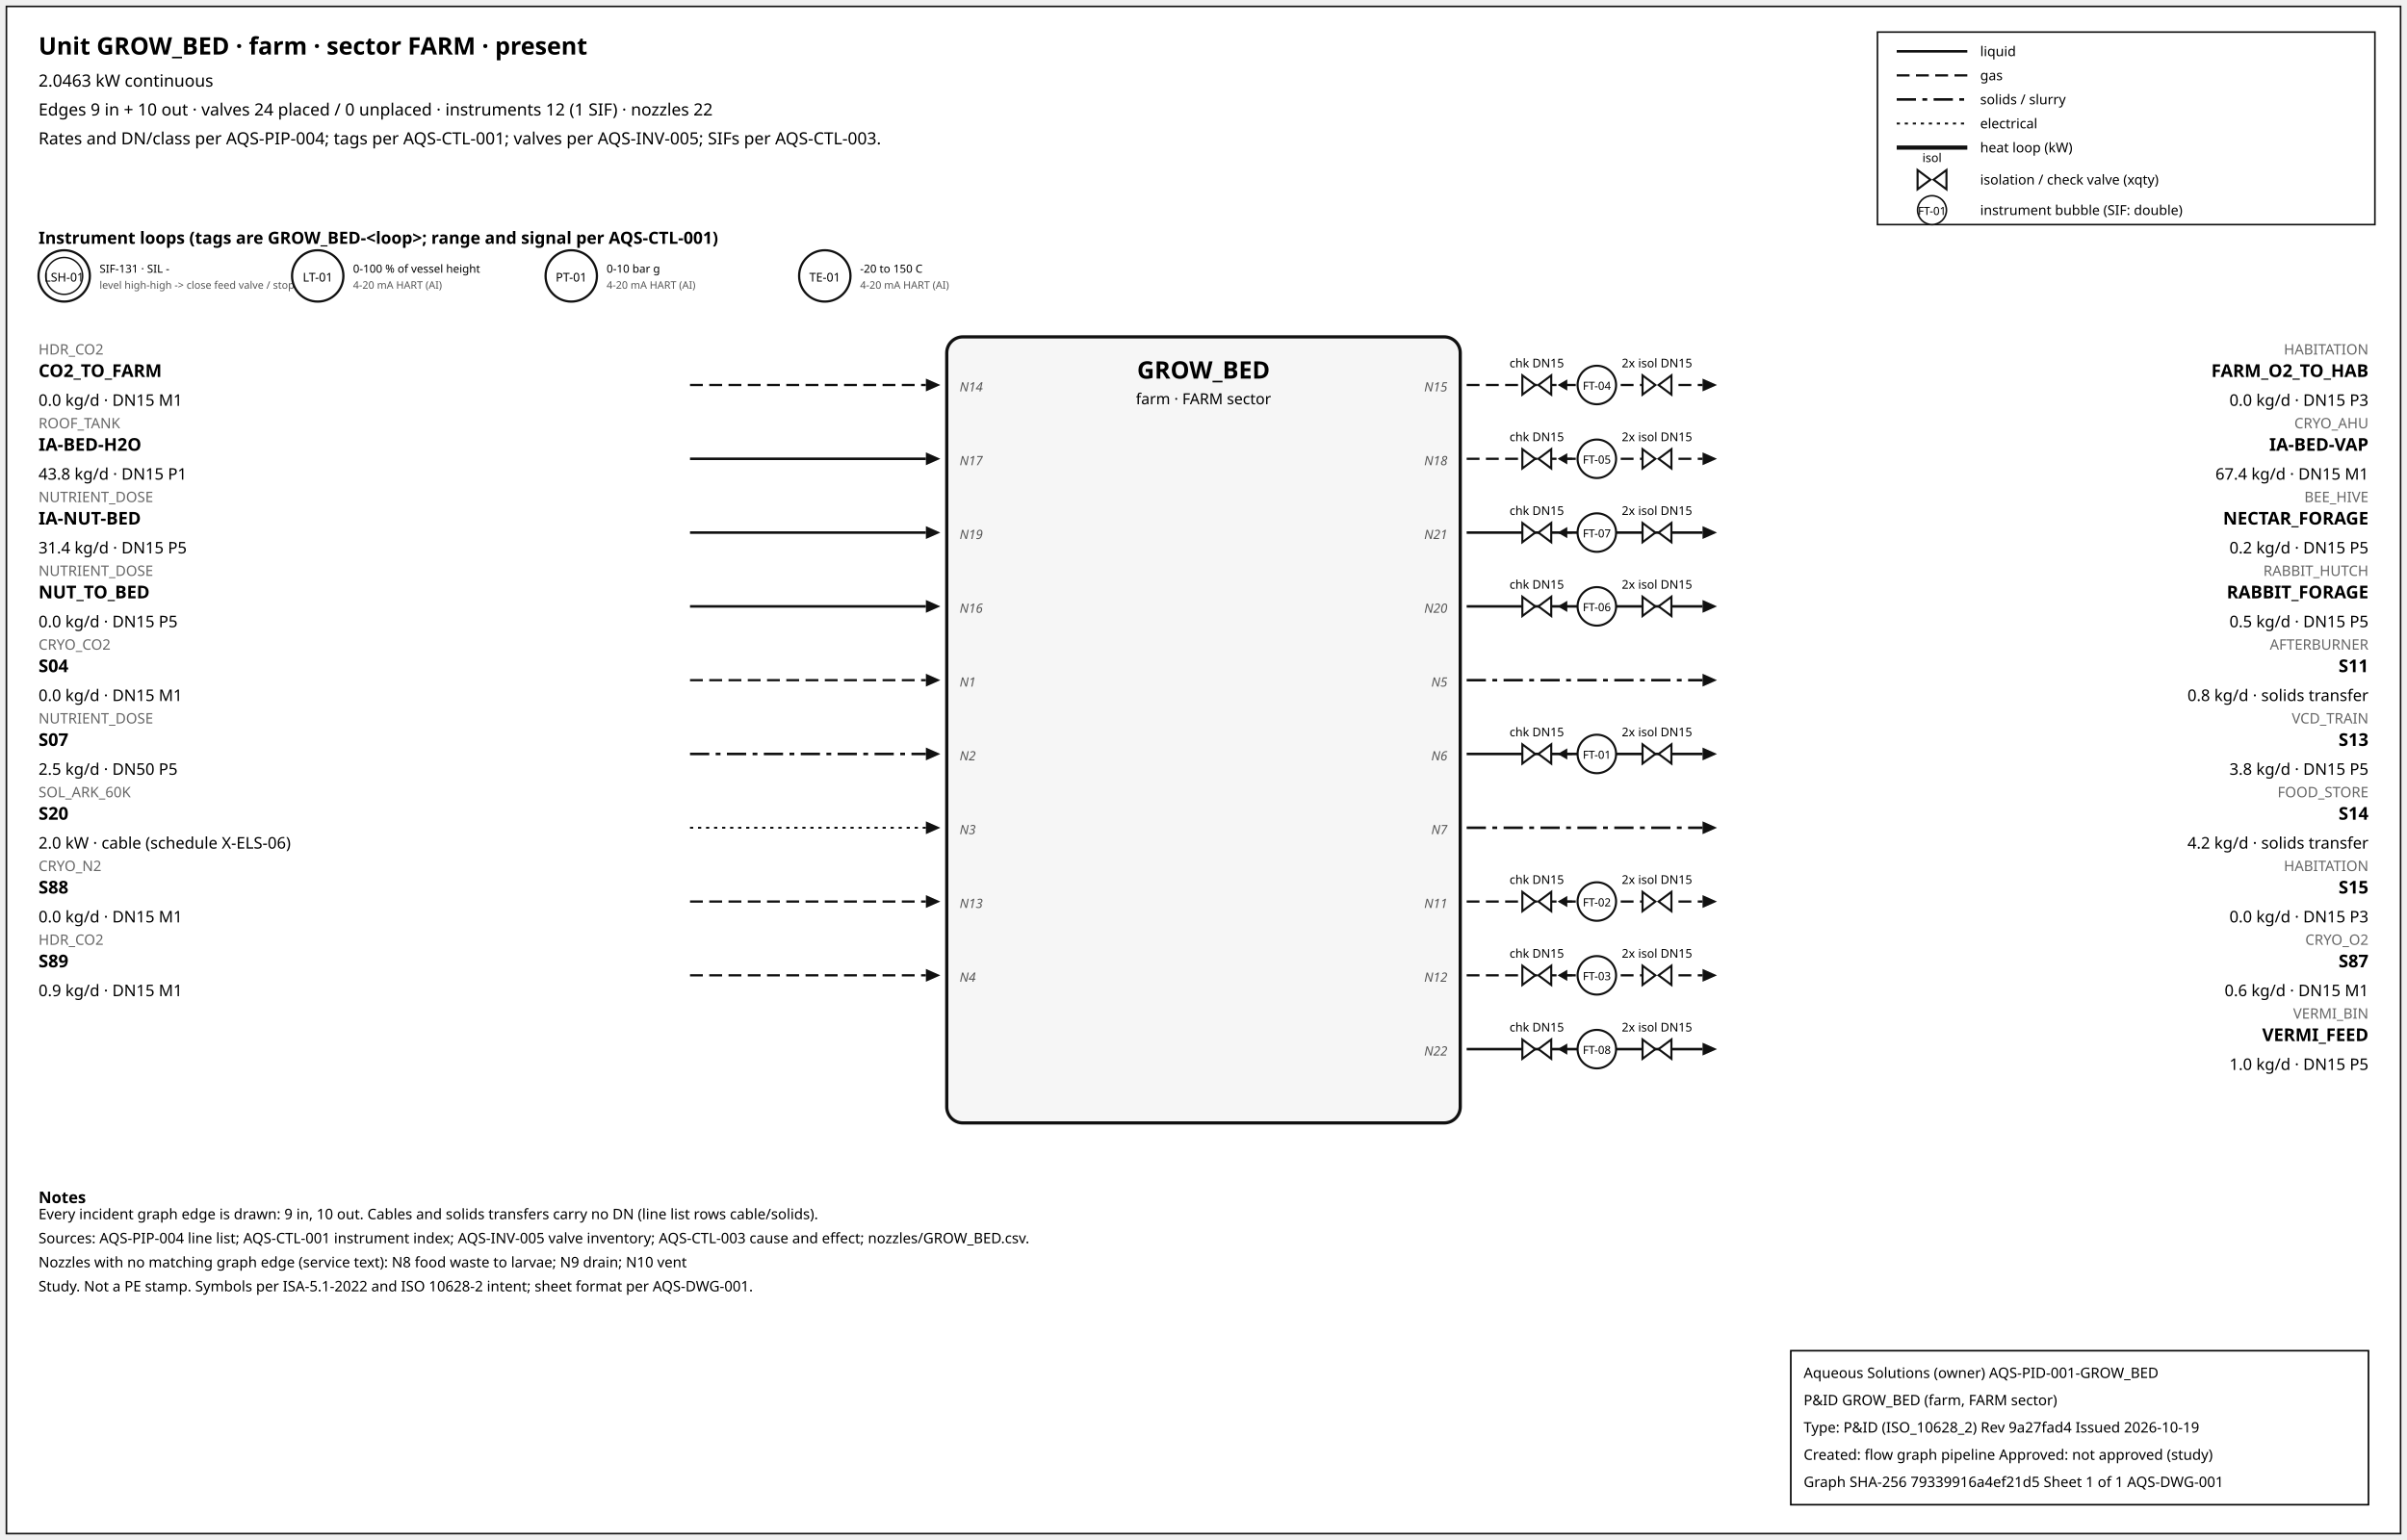
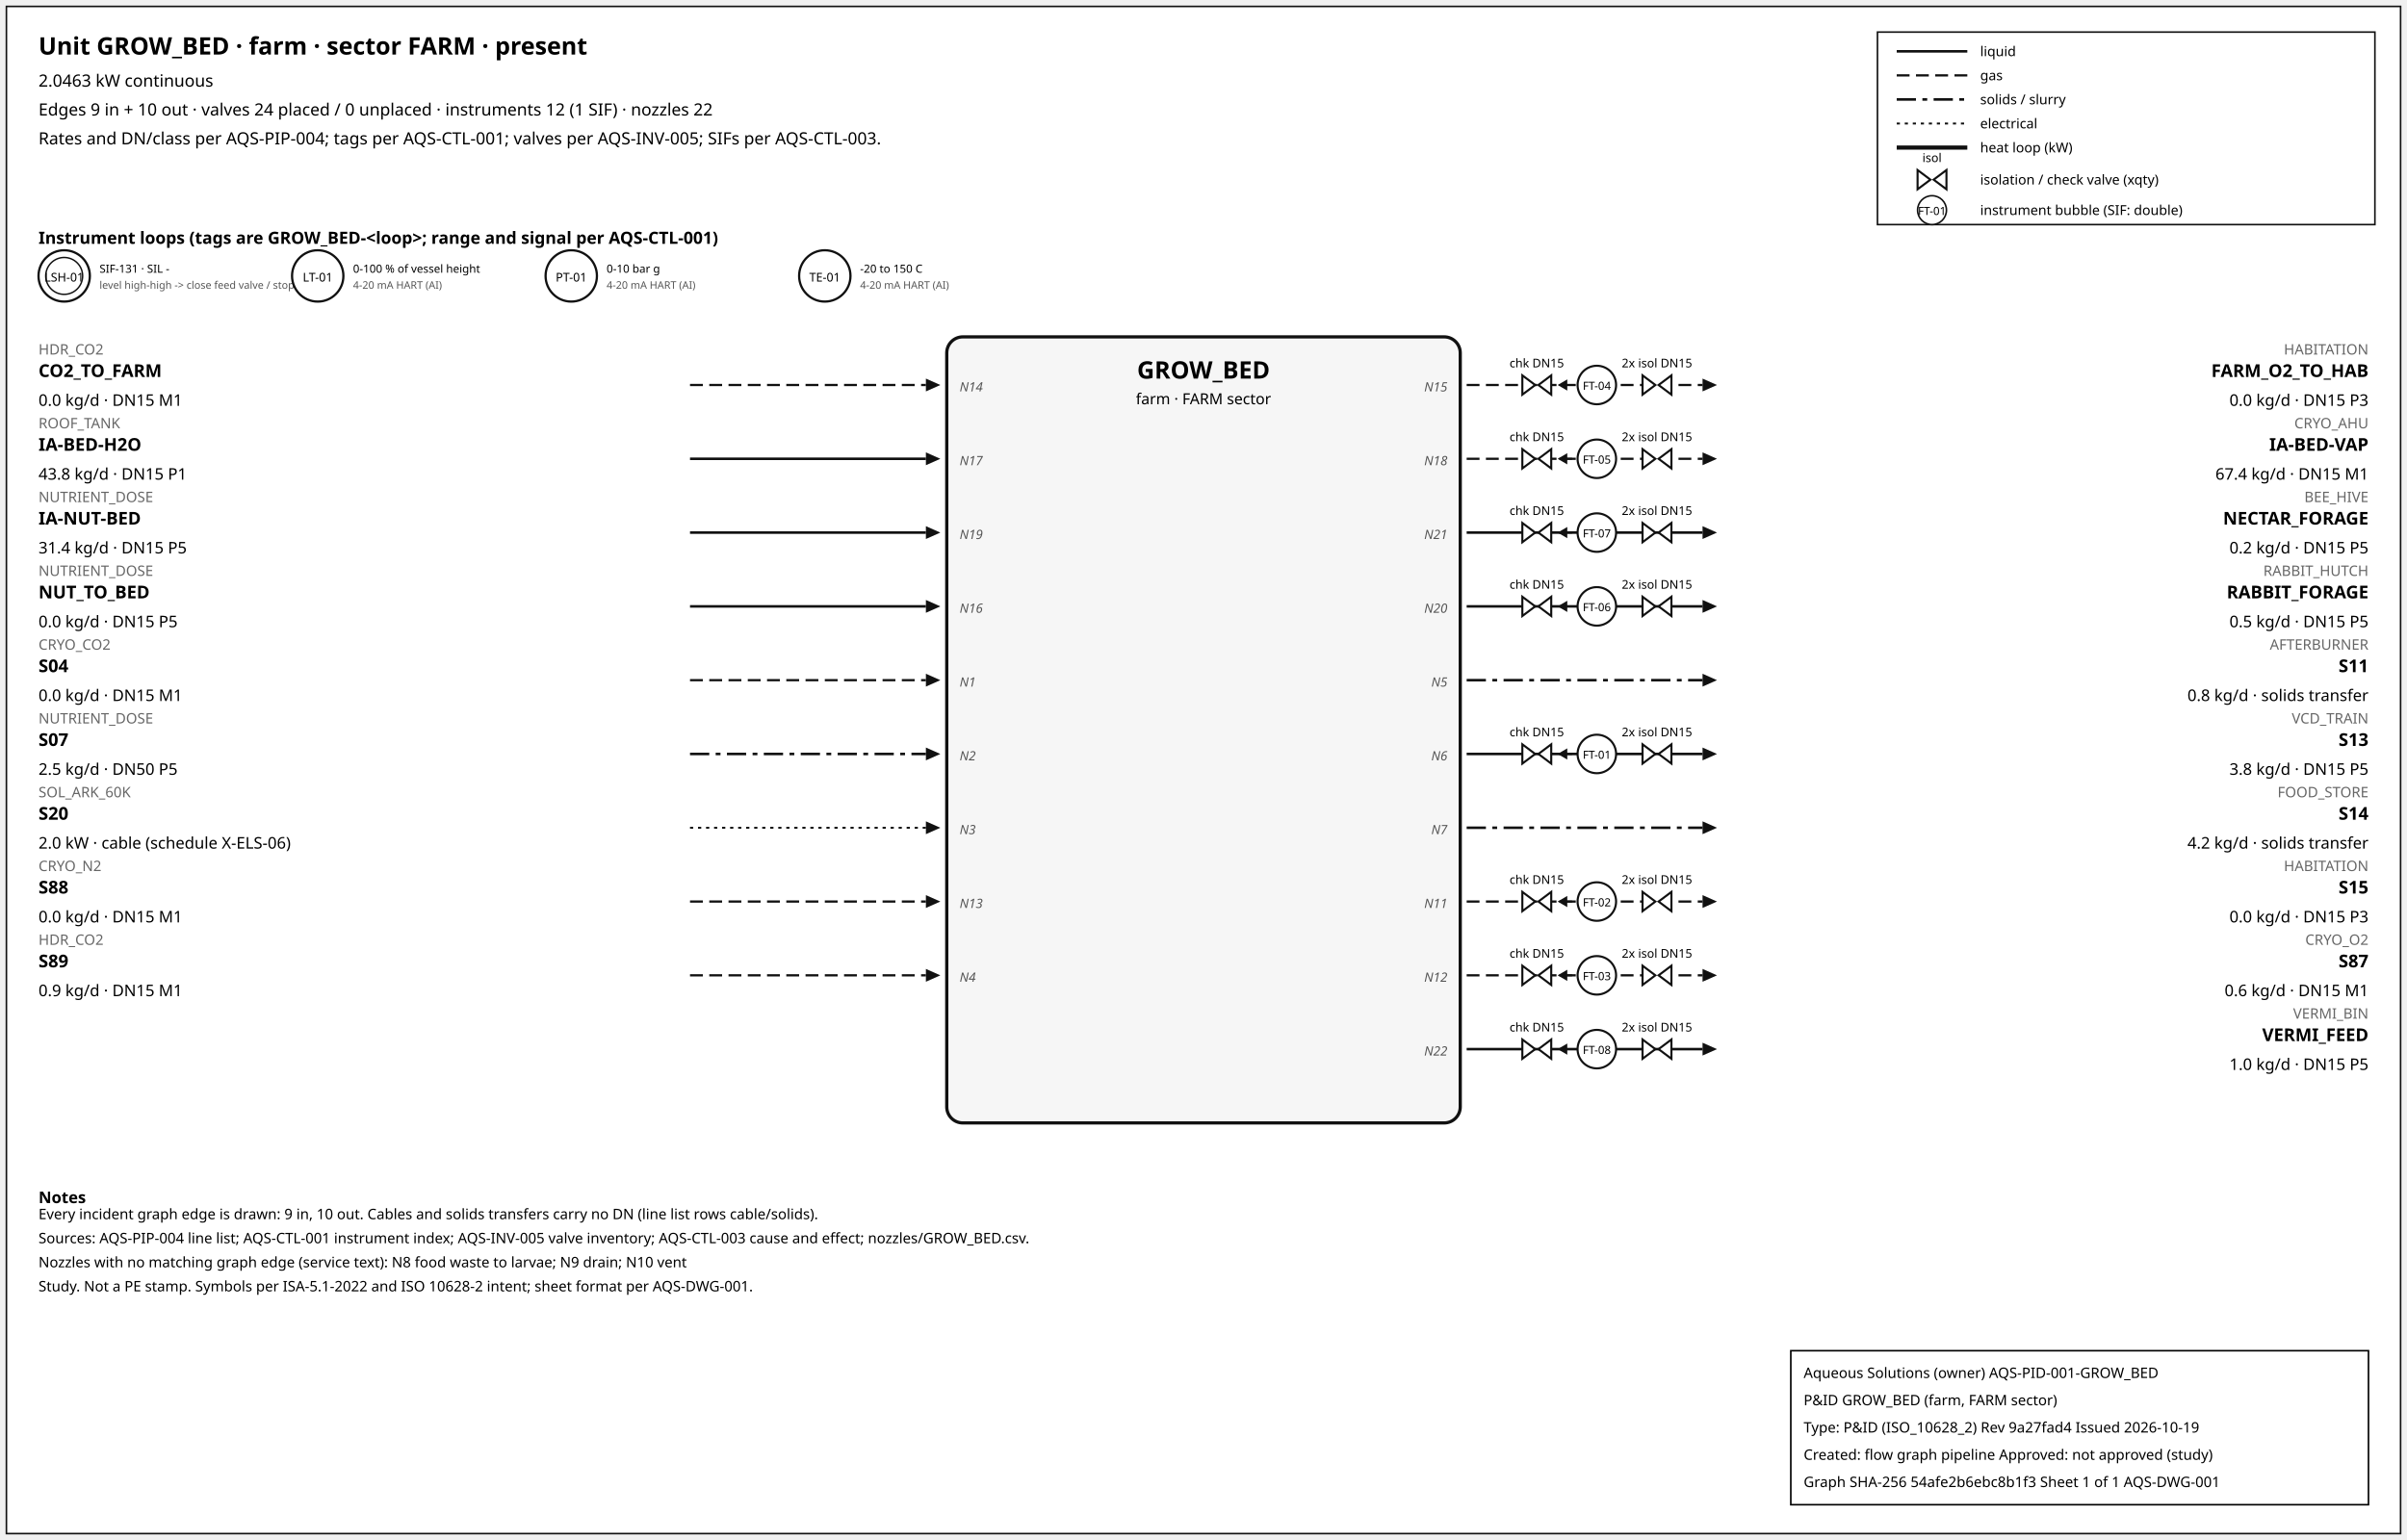
<svg xmlns="http://www.w3.org/2000/svg" width="1500" height="960" font-family="sans-serif">
  <rect x="4" y="4" width="1492" height="952" fill="white" stroke="#111" />
  <text x="24" y="34" font-size="15" font-weight="600">Unit GROW_BED · farm · sector FARM · present</text>
  <text x="24" y="54" font-size="10.5">2.0463 kW continuous</text>
  <text x="24" y="72" font-size="10.5">Edges 9 in + 10 out · valves 24 placed / 0 unplaced · instruments 12 (1 SIF) · nozzles 22</text>
  <text x="24" y="90" font-size="10.5">Rates and DN/class per AQS-PIP-004; tags per AQS-CTL-001; valves per AQS-INV-005; SIFs per AQS-CTL-003.</text>
  <rect x="1170" y="20" width="310" height="120" fill="white" stroke="#111" />
  <line x1="1182" y1="32" x2="1226" y2="32" stroke="#111" stroke-width="1.6" />
  <text x="1234" y="35" font-size="8.5">liquid</text>
  <line x1="1182" y1="47" x2="1226" y2="47" stroke="#111" stroke-width="1.4" stroke-dasharray="8,4" />
  <text x="1234" y="50" font-size="8.5">gas</text>
  <line x1="1182" y1="62" x2="1226" y2="62" stroke="#111" stroke-width="1.6" stroke-dasharray="12,4,3,4" />
  <text x="1234" y="65" font-size="8.5">solids / slurry</text>
  <line x1="1182" y1="77" x2="1226" y2="77" stroke="#111" stroke-width="1.2" stroke-dasharray="2,3" />
  <text x="1234" y="80" font-size="8.5">electrical</text>
  <line x1="1182" y1="92" x2="1226" y2="92" stroke="#111" stroke-width="2.6" />
  <text x="1234" y="95" font-size="8.5">heat loop (kW)</text>
  <path d="M 1195.0,106 L 1203.0,112 L 1195.0,118 Z M 1213.0,106 L 1205.0,112 L 1213.0,118 Z" fill="white" stroke="#111" stroke-width="1.3" />
  <text x="1204.0" y="101.0" font-size="7.5" text-anchor="middle">isol</text>
  <text x="1234" y="115" font-size="8.5">isolation / check valve (xqty)</text>
  <circle cx="1204" cy="131" r="9" fill="white" stroke="#111" />
  <text x="1204" y="134" font-size="7" text-anchor="middle">FT-01</text>
  <text x="1234" y="134" font-size="8.5">instrument bubble (SIF: double)</text>
  <text x="24" y="152" font-size="10.5" font-weight="600">Instrument loops (tags are GROW_BED-&lt;loop&gt;; range and signal per AQS-CTL-001)</text>
  <circle cx="40" cy="172" r="16" fill="white" stroke="#111" stroke-width="1.4" />
  <circle cx="40" cy="172" r="11.5" fill="none" stroke="#111" stroke-width="0.9" />
  <text x="40" y="175.5" font-size="7.5" text-anchor="middle">LSH-01</text>
  <text x="62" y="170" font-size="7">SIF-131 · SIL -</text>
  <text x="62" y="180" font-size="6.5" fill="#555">level high-high -&gt; close feed valve / stop f</text>
  <circle cx="198" cy="172" r="16" fill="white" stroke="#111" stroke-width="1.4" />
  <text x="198" y="175.5" font-size="7.5" text-anchor="middle">LT-01</text>
  <text x="220" y="170" font-size="7">0-100 % of vessel height</text>
  <text x="220" y="180" font-size="6.5" fill="#555">4-20 mA HART (AI)</text>
  <circle cx="356" cy="172" r="16" fill="white" stroke="#111" stroke-width="1.4" />
  <text x="356" y="175.5" font-size="7.5" text-anchor="middle">PT-01</text>
  <text x="378" y="170" font-size="7">0-10 bar g</text>
  <text x="378" y="180" font-size="6.5" fill="#555">4-20 mA HART (AI)</text>
  <circle cx="514" cy="172" r="16" fill="white" stroke="#111" stroke-width="1.4" />
  <text x="514" y="175.5" font-size="7.5" text-anchor="middle">TE-01</text>
  <text x="536" y="170" font-size="7">-20 to 150 C</text>
  <text x="536" y="180" font-size="6.5" fill="#555">4-20 mA HART (AI)</text>
  <rect x="590" y="210" width="320" height="490" rx="10" fill="#f6f6f6" stroke="#111" stroke-width="2" />
  <text x="750.0" y="236" font-size="15" font-weight="700" text-anchor="middle">GROW_BED</text>
  <text x="750.0" y="252" font-size="9.5" text-anchor="middle">farm · FARM sector</text>
  <line x1="430" y1="240" x2="577" y2="240" stroke="#111" stroke-width="1.4" stroke-dasharray="8,4" class="edge-in" />
  <polygon points="586,240 577,236 577,244" fill="#111" />
  <text x="24" y="221" font-size="9" fill="#666" text-anchor="start">HDR_CO2</text>
  <text x="24" y="235" font-size="11" font-weight="600" text-anchor="start">CO2_TO_FARM</text>
  <text x="24" y="253" font-size="10" text-anchor="start">0.0 kg/d · DN15 M1</text>
  <text x="598" y="244" font-size="8" font-style="italic" fill="#555" text-anchor="start">N14</text>
  <line x1="430" y1="286" x2="577" y2="286" stroke="#111" stroke-width="1.6" class="edge-in" />
  <polygon points="586,286 577,282 577,290" fill="#111" />
  <text x="24" y="267" font-size="9" fill="#666" text-anchor="start">ROOF_TANK</text>
  <text x="24" y="281" font-size="11" font-weight="600" text-anchor="start">IA-BED-H2O</text>
  <text x="24" y="299" font-size="10" text-anchor="start">43.8 kg/d · DN15 P1</text>
  <text x="598" y="290" font-size="8" font-style="italic" fill="#555" text-anchor="start">N17</text>
  <line x1="430" y1="332" x2="577" y2="332" stroke="#111" stroke-width="1.6" class="edge-in" />
  <polygon points="586,332 577,328 577,336" fill="#111" />
  <text x="24" y="313" font-size="9" fill="#666" text-anchor="start">NUTRIENT_DOSE</text>
  <text x="24" y="327" font-size="11" font-weight="600" text-anchor="start">IA-NUT-BED</text>
  <text x="24" y="345" font-size="10" text-anchor="start">31.4 kg/d · DN15 P5</text>
  <text x="598" y="336" font-size="8" font-style="italic" fill="#555" text-anchor="start">N19</text>
  <line x1="430" y1="378" x2="577" y2="378" stroke="#111" stroke-width="1.6" class="edge-in" />
  <polygon points="586,378 577,374 577,382" fill="#111" />
  <text x="24" y="359" font-size="9" fill="#666" text-anchor="start">NUTRIENT_DOSE</text>
  <text x="24" y="373" font-size="11" font-weight="600" text-anchor="start">NUT_TO_BED</text>
  <text x="24" y="391" font-size="10" text-anchor="start">0.0 kg/d · DN15 P5</text>
  <text x="598" y="382" font-size="8" font-style="italic" fill="#555" text-anchor="start">N16</text>
  <line x1="430" y1="424" x2="577" y2="424" stroke="#111" stroke-width="1.4" stroke-dasharray="8,4" class="edge-in" />
  <polygon points="586,424 577,420 577,428" fill="#111" />
  <text x="24" y="405" font-size="9" fill="#666" text-anchor="start">CRYO_CO2</text>
  <text x="24" y="419" font-size="11" font-weight="600" text-anchor="start">S04</text>
  <text x="24" y="437" font-size="10" text-anchor="start">0.0 kg/d · DN15 M1</text>
  <text x="598" y="428" font-size="8" font-style="italic" fill="#555" text-anchor="start">N1</text>
  <line x1="430" y1="470" x2="577" y2="470" stroke="#111" stroke-width="1.6" stroke-dasharray="12,4,3,4" class="edge-in" />
  <polygon points="586,470 577,466 577,474" fill="#111" />
  <text x="24" y="451" font-size="9" fill="#666" text-anchor="start">NUTRIENT_DOSE</text>
  <text x="24" y="465" font-size="11" font-weight="600" text-anchor="start">S07</text>
  <text x="24" y="483" font-size="10" text-anchor="start">2.5 kg/d · DN50 P5</text>
  <text x="598" y="474" font-size="8" font-style="italic" fill="#555" text-anchor="start">N2</text>
  <line x1="430" y1="516" x2="577" y2="516" stroke="#111" stroke-width="1.2" stroke-dasharray="2,3" class="edge-in" />
  <polygon points="586,516 577,512 577,520" fill="#111" />
  <text x="24" y="497" font-size="9" fill="#666" text-anchor="start">SOL_ARK_60K</text>
  <text x="24" y="511" font-size="11" font-weight="600" text-anchor="start">S20</text>
  <text x="24" y="529" font-size="10" text-anchor="start">2.0 kW · cable (schedule X-ELS-06)</text>
  <text x="598" y="520" font-size="8" font-style="italic" fill="#555" text-anchor="start">N3</text>
  <line x1="430" y1="562" x2="577" y2="562" stroke="#111" stroke-width="1.4" stroke-dasharray="8,4" class="edge-in" />
  <polygon points="586,562 577,558 577,566" fill="#111" />
  <text x="24" y="543" font-size="9" fill="#666" text-anchor="start">CRYO_N2</text>
  <text x="24" y="557" font-size="11" font-weight="600" text-anchor="start">S88</text>
  <text x="24" y="575" font-size="10" text-anchor="start">0.0 kg/d · DN15 M1</text>
  <text x="598" y="566" font-size="8" font-style="italic" fill="#555" text-anchor="start">N13</text>
  <line x1="430" y1="608" x2="577" y2="608" stroke="#111" stroke-width="1.4" stroke-dasharray="8,4" class="edge-in" />
  <polygon points="586,608 577,604 577,612" fill="#111" />
  <text x="24" y="589" font-size="9" fill="#666" text-anchor="start">HDR_CO2</text>
  <text x="24" y="603" font-size="11" font-weight="600" text-anchor="start">S89</text>
  <text x="24" y="621" font-size="10" text-anchor="start">0.9 kg/d · DN15 M1</text>
  <text x="598" y="612" font-size="8" font-style="italic" fill="#555" text-anchor="start">N4</text>
  <line x1="914" y1="240" x2="1061" y2="240" stroke="#111" stroke-width="1.4" stroke-dasharray="8,4" class="edge-out" />
  <polygon points="1070,240 1061,236 1061,244" fill="#111" />
  <text x="1476" y="221" font-size="9" fill="#666" text-anchor="end">HABITATION</text>
  <text x="1476" y="235" font-size="11" font-weight="600" text-anchor="end">FARM_O2_TO_HAB</text>
  <text x="1476" y="253" font-size="10" text-anchor="end">0.0 kg/d · DN15 P3</text>
  <text x="902" y="244" font-size="8" font-style="italic" fill="#555" text-anchor="end">N15</text>
  <line x1="979.7" y1="240" x2="971.7" y2="240" stroke="#111" stroke-width="1.2" />
  <polygon points="970.7,240 976.7,236.5 976.7,243.5" fill="#111" />
  <path d="M 948.7,234 L 956.7,240 L 948.7,246 Z M 966.7,234 L 958.7,240 L 966.7,246 Z" fill="white" stroke="#111" stroke-width="1.3" />
  <text x="957.7" y="229.0" font-size="7.5" text-anchor="middle">chk DN15</text>
  <path d="M 1023.6,234 L 1031.6,240 L 1023.6,246 Z M 1041.6,234 L 1033.6,240 L 1041.6,246 Z" fill="white" stroke="#111" stroke-width="1.3" />
  <text x="1032.6" y="229.0" font-size="7.5" text-anchor="middle">2x isol DN15</text>
  <circle cx="995.12" cy="240" r="12" fill="white" stroke="#111" stroke-width="1.3" />
  <text x="995.12" y="243" font-size="7" text-anchor="middle">FT-04</text>
  <line x1="914" y1="286" x2="1061" y2="286" stroke="#111" stroke-width="1.4" stroke-dasharray="8,4" class="edge-out" />
  <polygon points="1070,286 1061,282 1061,290" fill="#111" />
  <text x="1476" y="267" font-size="9" fill="#666" text-anchor="end">CRYO_AHU</text>
  <text x="1476" y="281" font-size="11" font-weight="600" text-anchor="end">IA-BED-VAP</text>
  <text x="1476" y="299" font-size="10" text-anchor="end">67.4 kg/d · DN15 M1</text>
  <text x="902" y="290" font-size="8" font-style="italic" fill="#555" text-anchor="end">N18</text>
  <line x1="979.7" y1="286" x2="971.7" y2="286" stroke="#111" stroke-width="1.2" />
  <polygon points="970.7,286 976.7,282.5 976.7,289.5" fill="#111" />
  <path d="M 948.7,280 L 956.7,286 L 948.7,292 Z M 966.7,280 L 958.7,286 L 966.7,292 Z" fill="white" stroke="#111" stroke-width="1.3" />
  <text x="957.7" y="275.0" font-size="7.5" text-anchor="middle">chk DN15</text>
  <path d="M 1023.6,280 L 1031.6,286 L 1023.6,292 Z M 1041.6,280 L 1033.6,286 L 1041.6,292 Z" fill="white" stroke="#111" stroke-width="1.3" />
  <text x="1032.6" y="275.0" font-size="7.5" text-anchor="middle">2x isol DN15</text>
  <circle cx="995.12" cy="286" r="12" fill="white" stroke="#111" stroke-width="1.3" />
  <text x="995.12" y="289" font-size="7" text-anchor="middle">FT-05</text>
  <line x1="914" y1="332" x2="1061" y2="332" stroke="#111" stroke-width="1.6" class="edge-out" />
  <polygon points="1070,332 1061,328 1061,336" fill="#111" />
  <text x="1476" y="313" font-size="9" fill="#666" text-anchor="end">BEE_HIVE</text>
  <text x="1476" y="327" font-size="11" font-weight="600" text-anchor="end">NECTAR_FORAGE</text>
  <text x="1476" y="345" font-size="10" text-anchor="end">0.2 kg/d · DN15 P5</text>
  <text x="902" y="336" font-size="8" font-style="italic" fill="#555" text-anchor="end">N21</text>
  <line x1="979.7" y1="332" x2="971.7" y2="332" stroke="#111" stroke-width="1.2" />
  <polygon points="970.7,332 976.7,328.5 976.7,335.5" fill="#111" />
  <path d="M 948.7,326 L 956.7,332 L 948.7,338 Z M 966.7,326 L 958.7,332 L 966.7,338 Z" fill="white" stroke="#111" stroke-width="1.3" />
  <text x="957.7" y="321.0" font-size="7.5" text-anchor="middle">chk DN15</text>
  <path d="M 1023.6,326 L 1031.6,332 L 1023.6,338 Z M 1041.6,326 L 1033.6,332 L 1041.6,338 Z" fill="white" stroke="#111" stroke-width="1.3" />
  <text x="1032.6" y="321.0" font-size="7.5" text-anchor="middle">2x isol DN15</text>
  <circle cx="995.12" cy="332" r="12" fill="white" stroke="#111" stroke-width="1.3" />
  <text x="995.12" y="335" font-size="7" text-anchor="middle">FT-07</text>
  <line x1="914" y1="378" x2="1061" y2="378" stroke="#111" stroke-width="1.6" class="edge-out" />
  <polygon points="1070,378 1061,374 1061,382" fill="#111" />
  <text x="1476" y="359" font-size="9" fill="#666" text-anchor="end">RABBIT_HUTCH</text>
  <text x="1476" y="373" font-size="11" font-weight="600" text-anchor="end">RABBIT_FORAGE</text>
  <text x="1476" y="391" font-size="10" text-anchor="end">0.5 kg/d · DN15 P5</text>
  <text x="902" y="382" font-size="8" font-style="italic" fill="#555" text-anchor="end">N20</text>
  <line x1="979.7" y1="378" x2="971.7" y2="378" stroke="#111" stroke-width="1.2" />
  <polygon points="970.7,378 976.7,374.5 976.7,381.5" fill="#111" />
  <path d="M 948.7,372 L 956.7,378 L 948.7,384 Z M 966.7,372 L 958.7,378 L 966.7,384 Z" fill="white" stroke="#111" stroke-width="1.3" />
  <text x="957.7" y="367.0" font-size="7.5" text-anchor="middle">chk DN15</text>
  <path d="M 1023.6,372 L 1031.6,378 L 1023.6,384 Z M 1041.6,372 L 1033.6,378 L 1041.6,384 Z" fill="white" stroke="#111" stroke-width="1.3" />
  <text x="1032.6" y="367.0" font-size="7.5" text-anchor="middle">2x isol DN15</text>
  <circle cx="995.12" cy="378" r="12" fill="white" stroke="#111" stroke-width="1.3" />
  <text x="995.12" y="381" font-size="7" text-anchor="middle">FT-06</text>
  <line x1="914" y1="424" x2="1061" y2="424" stroke="#111" stroke-width="1.6" stroke-dasharray="12,4,3,4" class="edge-out" />
  <polygon points="1070,424 1061,420 1061,428" fill="#111" />
  <text x="1476" y="405" font-size="9" fill="#666" text-anchor="end">AFTERBURNER</text>
  <text x="1476" y="419" font-size="11" font-weight="600" text-anchor="end">S11</text>
  <text x="1476" y="437" font-size="10" text-anchor="end">0.8 kg/d · solids transfer</text>
  <text x="902" y="428" font-size="8" font-style="italic" fill="#555" text-anchor="end">N5</text>
  <line x1="914" y1="470" x2="1061" y2="470" stroke="#111" stroke-width="1.6" class="edge-out" />
  <polygon points="1070,470 1061,466 1061,474" fill="#111" />
  <text x="1476" y="451" font-size="9" fill="#666" text-anchor="end">VCD_TRAIN</text>
  <text x="1476" y="465" font-size="11" font-weight="600" text-anchor="end">S13</text>
  <text x="1476" y="483" font-size="10" text-anchor="end">3.8 kg/d · DN15 P5</text>
  <text x="902" y="474" font-size="8" font-style="italic" fill="#555" text-anchor="end">N6</text>
  <line x1="979.7" y1="470" x2="971.7" y2="470" stroke="#111" stroke-width="1.2" />
  <polygon points="970.7,470 976.7,466.5 976.7,473.5" fill="#111" />
  <path d="M 948.7,464 L 956.7,470 L 948.7,476 Z M 966.7,464 L 958.7,470 L 966.7,476 Z" fill="white" stroke="#111" stroke-width="1.3" />
  <text x="957.7" y="459.0" font-size="7.5" text-anchor="middle">chk DN15</text>
  <path d="M 1023.6,464 L 1031.6,470 L 1023.6,476 Z M 1041.6,464 L 1033.6,470 L 1041.6,476 Z" fill="white" stroke="#111" stroke-width="1.3" />
  <text x="1032.6" y="459.0" font-size="7.5" text-anchor="middle">2x isol DN15</text>
  <circle cx="995.12" cy="470" r="12" fill="white" stroke="#111" stroke-width="1.3" />
  <text x="995.12" y="473" font-size="7" text-anchor="middle">FT-01</text>
  <line x1="914" y1="516" x2="1061" y2="516" stroke="#111" stroke-width="1.6" stroke-dasharray="12,4,3,4" class="edge-out" />
  <polygon points="1070,516 1061,512 1061,520" fill="#111" />
  <text x="1476" y="497" font-size="9" fill="#666" text-anchor="end">FOOD_STORE</text>
  <text x="1476" y="511" font-size="11" font-weight="600" text-anchor="end">S14</text>
  <text x="1476" y="529" font-size="10" text-anchor="end">4.2 kg/d · solids transfer</text>
  <text x="902" y="520" font-size="8" font-style="italic" fill="#555" text-anchor="end">N7</text>
  <line x1="914" y1="562" x2="1061" y2="562" stroke="#111" stroke-width="1.4" stroke-dasharray="8,4" class="edge-out" />
  <polygon points="1070,562 1061,558 1061,566" fill="#111" />
  <text x="1476" y="543" font-size="9" fill="#666" text-anchor="end">HABITATION</text>
  <text x="1476" y="557" font-size="11" font-weight="600" text-anchor="end">S15</text>
  <text x="1476" y="575" font-size="10" text-anchor="end">0.0 kg/d · DN15 P3</text>
  <text x="902" y="566" font-size="8" font-style="italic" fill="#555" text-anchor="end">N11</text>
  <line x1="979.7" y1="562" x2="971.7" y2="562" stroke="#111" stroke-width="1.2" />
  <polygon points="970.7,562 976.7,558.5 976.7,565.5" fill="#111" />
  <path d="M 948.7,556 L 956.7,562 L 948.7,568 Z M 966.7,556 L 958.7,562 L 966.7,568 Z" fill="white" stroke="#111" stroke-width="1.3" />
  <text x="957.7" y="551.0" font-size="7.5" text-anchor="middle">chk DN15</text>
  <path d="M 1023.6,556 L 1031.6,562 L 1023.6,568 Z M 1041.6,556 L 1033.6,562 L 1041.6,568 Z" fill="white" stroke="#111" stroke-width="1.3" />
  <text x="1032.6" y="551.0" font-size="7.5" text-anchor="middle">2x isol DN15</text>
  <circle cx="995.12" cy="562" r="12" fill="white" stroke="#111" stroke-width="1.3" />
  <text x="995.12" y="565" font-size="7" text-anchor="middle">FT-02</text>
  <line x1="914" y1="608" x2="1061" y2="608" stroke="#111" stroke-width="1.4" stroke-dasharray="8,4" class="edge-out" />
  <polygon points="1070,608 1061,604 1061,612" fill="#111" />
  <text x="1476" y="589" font-size="9" fill="#666" text-anchor="end">CRYO_O2</text>
  <text x="1476" y="603" font-size="11" font-weight="600" text-anchor="end">S87</text>
  <text x="1476" y="621" font-size="10" text-anchor="end">0.6 kg/d · DN15 M1</text>
  <text x="902" y="612" font-size="8" font-style="italic" fill="#555" text-anchor="end">N12</text>
  <line x1="979.7" y1="608" x2="971.7" y2="608" stroke="#111" stroke-width="1.2" />
  <polygon points="970.7,608 976.7,604.5 976.7,611.5" fill="#111" />
  <path d="M 948.7,602 L 956.7,608 L 948.7,614 Z M 966.7,602 L 958.7,608 L 966.7,614 Z" fill="white" stroke="#111" stroke-width="1.3" />
  <text x="957.7" y="597.0" font-size="7.5" text-anchor="middle">chk DN15</text>
  <path d="M 1023.6,602 L 1031.6,608 L 1023.6,614 Z M 1041.6,602 L 1033.6,608 L 1041.6,614 Z" fill="white" stroke="#111" stroke-width="1.3" />
  <text x="1032.6" y="597.0" font-size="7.5" text-anchor="middle">2x isol DN15</text>
  <circle cx="995.12" cy="608" r="12" fill="white" stroke="#111" stroke-width="1.3" />
  <text x="995.12" y="611" font-size="7" text-anchor="middle">FT-03</text>
  <line x1="914" y1="654" x2="1061" y2="654" stroke="#111" stroke-width="1.6" class="edge-out" />
  <polygon points="1070,654 1061,650 1061,658" fill="#111" />
  <text x="1476" y="635" font-size="9" fill="#666" text-anchor="end">VERMI_BIN</text>
  <text x="1476" y="649" font-size="11" font-weight="600" text-anchor="end">VERMI_FEED</text>
  <text x="1476" y="667" font-size="10" text-anchor="end">1.0 kg/d · DN15 P5</text>
  <text x="902" y="658" font-size="8" font-style="italic" fill="#555" text-anchor="end">N22</text>
  <line x1="979.7" y1="654" x2="971.7" y2="654" stroke="#111" stroke-width="1.2" />
  <polygon points="970.7,654 976.7,650.5 976.7,657.5" fill="#111" />
  <path d="M 948.7,648 L 956.7,654 L 948.7,660 Z M 966.7,648 L 958.7,654 L 966.7,660 Z" fill="white" stroke="#111" stroke-width="1.3" />
  <text x="957.7" y="643.0" font-size="7.5" text-anchor="middle">chk DN15</text>
  <path d="M 1023.6,648 L 1031.6,654 L 1023.6,660 Z M 1041.6,648 L 1033.6,654 L 1041.6,660 Z" fill="white" stroke="#111" stroke-width="1.3" />
  <text x="1032.6" y="643.0" font-size="7.5" text-anchor="middle">2x isol DN15</text>
  <circle cx="995.12" cy="654" r="12" fill="white" stroke="#111" stroke-width="1.3" />
  <text x="995.12" y="657" font-size="7" text-anchor="middle">FT-08</text>
  <text x="24" y="750" font-size="10" font-weight="600">Notes</text>
  <text x="24" y="760" font-size="9">Every incident graph edge is drawn: 9 in, 10 out. Cables and solids transfers carry no DN (line list rows cable/solids).</text>
  <text x="24" y="775" font-size="9">Sources: AQS-PIP-004 line list; AQS-CTL-001 instrument index; AQS-INV-005 valve inventory; AQS-CTL-003 cause and effect; nozzles/GROW_BED.csv.</text>
  <text x="24" y="790" font-size="9">Nozzles with no matching graph edge (service text): N8 food waste to larvae; N9 drain; N10 vent</text>
  <text x="24" y="805" font-size="9">Study. Not a PE stamp. Symbols per ISA-5.1-2022 and ISO 10628-2 intent; sheet format per AQS-DWG-001.</text>
  <g id="aqs-title-block">
    <rect x="1116" y="842" width="360" height="96" fill="white" stroke="black" stroke-width="1" />
    <text x="1124" y="859" font-size="9">Aqueous Solutions (owner)   AQS-PID-001-GROW_BED</text>
    <text x="1124" y="876" font-size="9">P&amp;ID GROW_BED (farm, FARM sector)</text>
    <text x="1124" y="893" font-size="9">Type: P&amp;ID (ISO_10628_2)   Rev 9a27fad4   Issued 2026-10-19</text>
    <text x="1124" y="910" font-size="9">Created: flow graph pipeline   Approved: not approved (study)</text>
-     <text x="1124" y="927" font-size="9">Graph SHA-256 79339916a4ef21d5   Sheet 1 of 1   AQS-DWG-001</text>
+     <text x="1124" y="927" font-size="9">Graph SHA-256 54afe2b6ebc8b1f3   Sheet 1 of 1   AQS-DWG-001</text>
  </g>
</svg>
